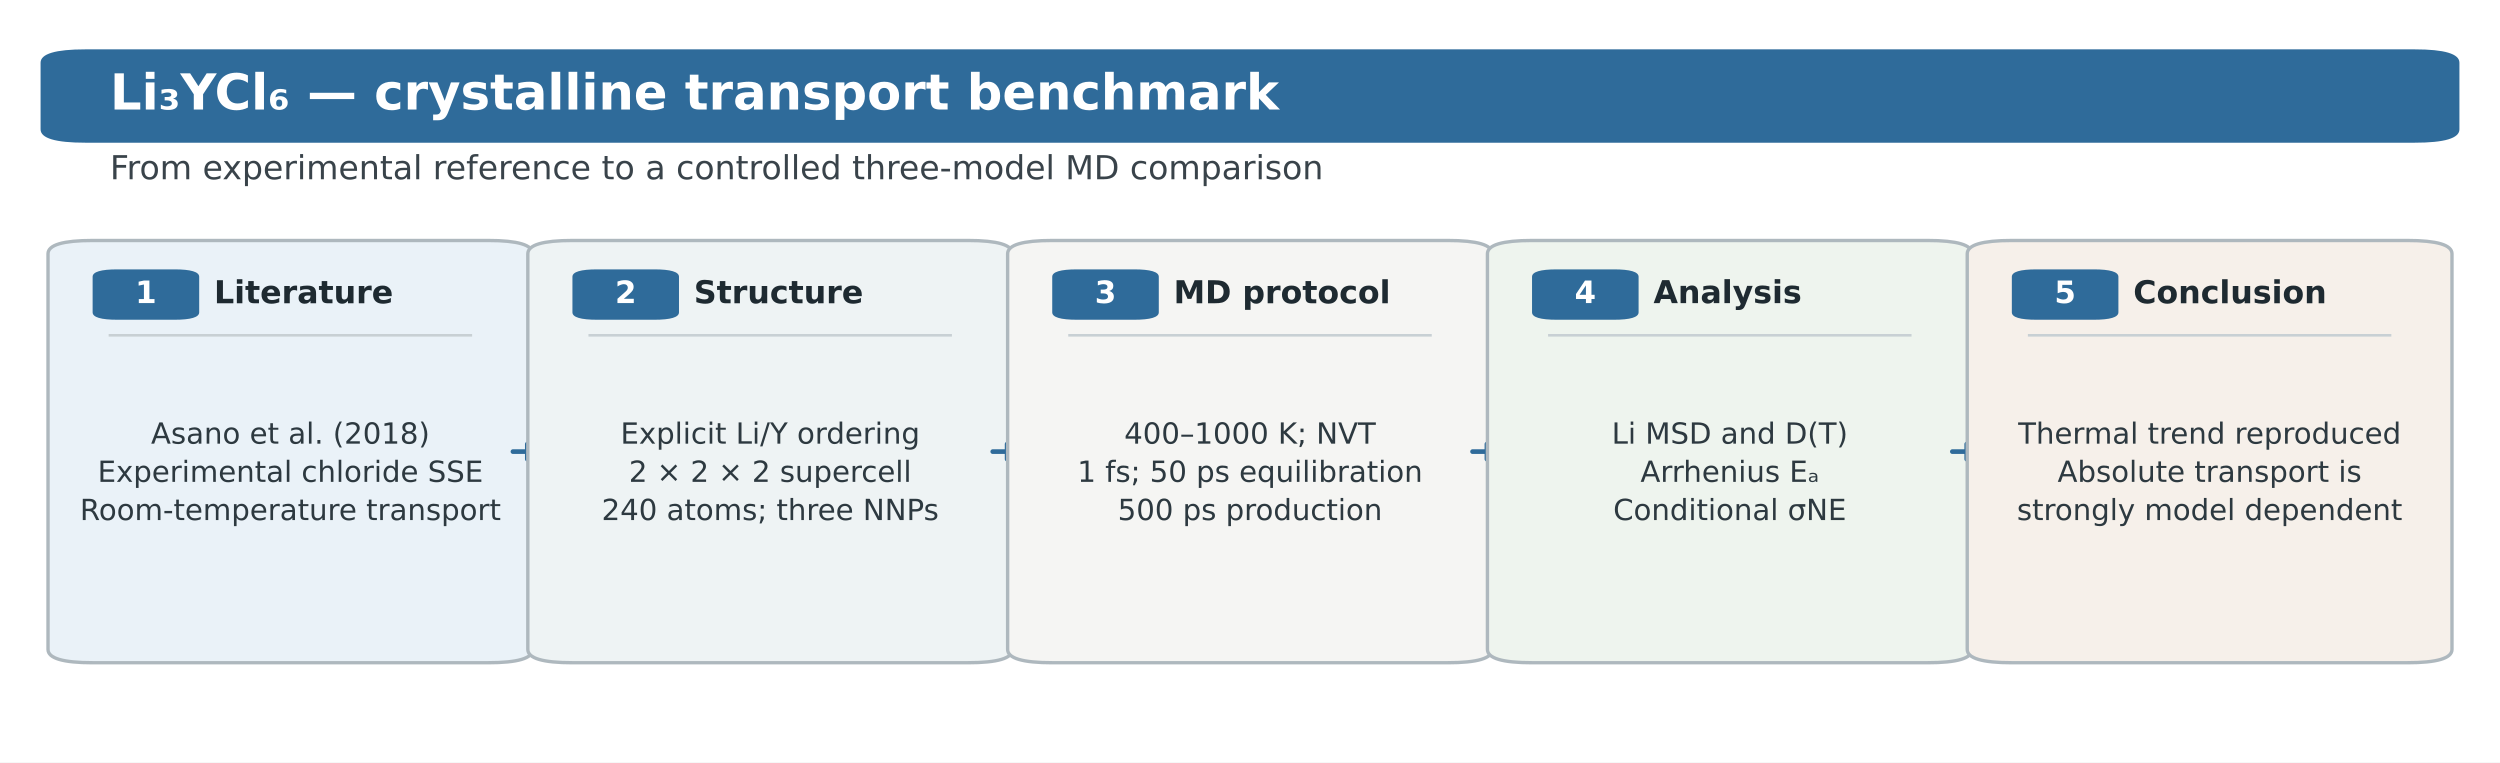
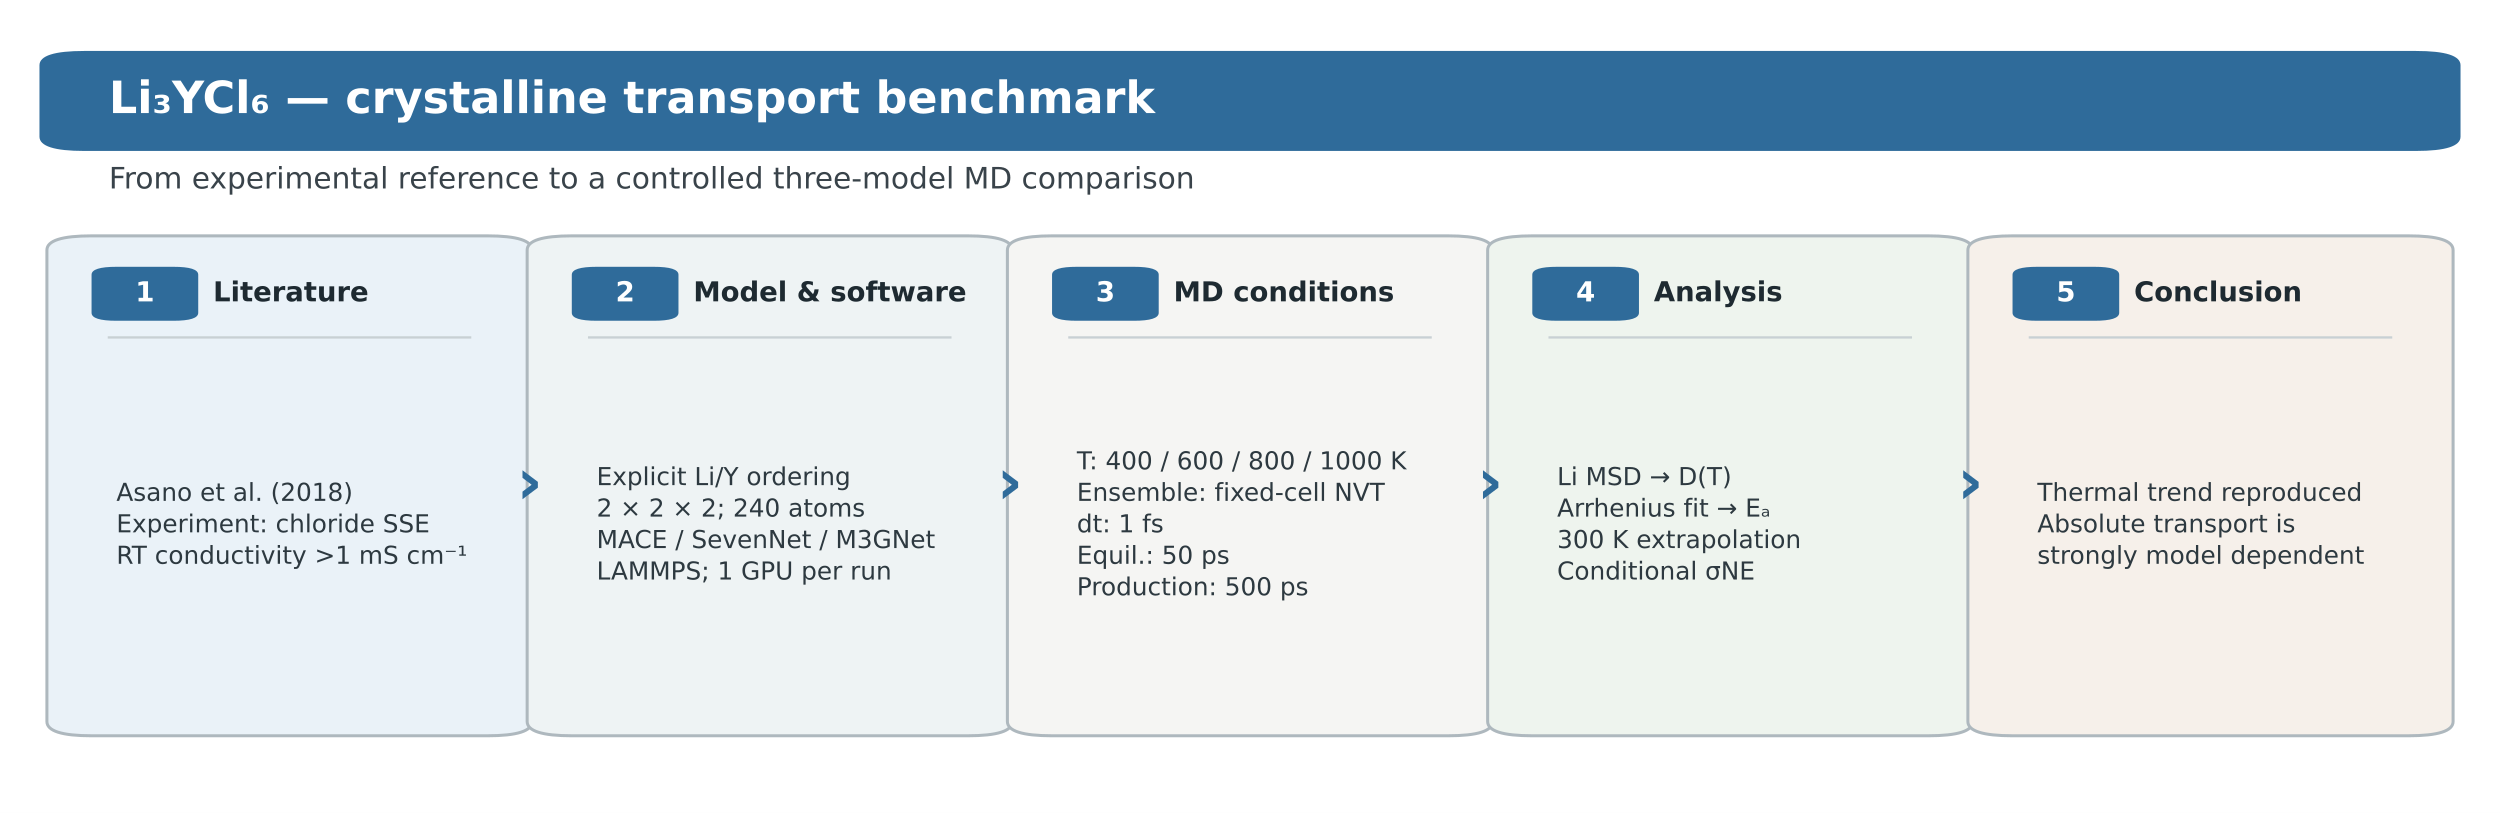
- <svg xmlns="http://www.w3.org/2000/svg" width="664.2pt" height="202.572pt" viewBox="0 0 664.2 202.572" version="1.1">
+ <svg xmlns="http://www.w3.org/2000/svg" width="742.32pt" height="241.38pt" viewBox="0 0 742.32 241.38" version="1.1">
  <defs>
    <style type="text/css">*{stroke-linejoin: round; stroke-linecap: butt}</style>
  </defs>
  <g id="figure_1">
    <g id="patch_1">
-       <path d="M -0 202.572 L 664.2 202.572 L 664.2 0 L -0 0 z " style="fill: #ffffff" />
+       <path d="M 0 241.38 L 742.32 241.38 L 742.32 0 L 0 0 z " style="fill: #ffffff" />
    </g>
    <g id="axes_1">
      <g id="patch_2">
-         <path d="M 22.633 37.913 L 641.567 37.913 Q 653.419 37.913 653.419 34.37 L 653.419 16.657 Q 653.419 13.114 641.567 13.114 L 22.633 13.114 Q 10.781 13.114 10.781 16.657 L 10.781 34.37 Q 10.781 37.913 22.633 37.913 z " clip-path="url(#p5f8f583330)" style="fill: #2f6b9a" />
+         <path d="M 24.977 44.82 L 717.343 44.82 Q 730.601 44.82 730.601 40.579 L 730.601 19.373 Q 730.601 15.132 717.343 15.132 L 24.977 15.132 Q 11.719 15.132 11.719 19.373 L 11.719 40.579 Q 11.719 44.82 24.977 44.82 z " clip-path="url(#pa922bfd431)" style="fill: #2f6b9a" />
      </g>
      <g id="patch_3">
-         <path d="M 24.609 176.075 L 129.696 176.075 Q 141.547 176.075 141.547 172.532 L 141.547 67.434 Q 141.547 63.892 129.696 63.892 L 24.609 63.892 Q 12.757 63.892 12.757 67.434 L 12.757 172.532 Q 12.757 176.075 24.609 176.075 z " clip-path="url(#p5f8f583330)" style="fill: #eaf2f8; stroke: #aeb8be; stroke-width: 0.9; stroke-linejoin: miter" />
+         <path d="M 27.186 218.472 L 144.741 218.472 Q 158 218.472 158 214.231 L 158 74.273 Q 158 70.032 144.741 70.032 L 27.186 70.032 Q 13.928 70.032 13.928 74.273 L 13.928 214.231 Q 13.928 218.472 27.186 218.472 z " clip-path="url(#pa922bfd431)" style="fill: #eaf2f8; stroke: #aeb8be; stroke-width: 0.9; stroke-linejoin: miter" />
      </g>
      <g id="patch_4">
-         <path d="M 31.193 84.951 L 46.337 84.951 Q 52.921 84.951 52.921 82.982 L 52.921 73.536 Q 52.921 71.567 46.337 71.567 L 31.193 71.567 Q 24.609 71.567 24.609 73.536 L 24.609 82.982 Q 24.609 84.951 31.193 84.951 z " clip-path="url(#p5f8f583330)" style="fill: #2f6b9a" />
+         <path d="M 34.552 95.243 L 51.493 95.243 Q 58.859 95.243 58.859 92.887 L 58.859 81.577 Q 58.859 79.221 51.493 79.221 L 34.552 79.221 Q 27.186 79.221 27.186 81.577 L 27.186 92.887 Q 27.186 95.243 34.552 95.243 z " clip-path="url(#pa922bfd431)" style="fill: #2f6b9a" />
      </g>
      <g id="patch_5">
-         <path d="M 136.28 119.983 Q 140.889 119.983 144.101 119.983 " clip-path="url(#p5f8f583330)" style="fill: none; stroke: #2f6b9a; stroke-width: 1.25; stroke-linecap: round" />
-         <path d="M 140.101 117.983 L 144.101 119.983 L 140.101 121.983 z " clip-path="url(#p5f8f583330)" style="fill: #2f6b9a; stroke: #2f6b9a; stroke-width: 1.25; stroke-linecap: round" />
+         <path d="M 169.784 218.472 L 287.339 218.472 Q 300.598 218.472 300.598 214.231 L 300.598 74.273 Q 300.598 70.032 287.339 70.032 L 169.784 70.032 Q 156.526 70.032 156.526 74.273 L 156.526 214.231 Q 156.526 218.472 169.784 218.472 z " clip-path="url(#pa922bfd431)" style="fill: #eef3f4; stroke: #aeb8be; stroke-width: 0.9; stroke-linejoin: miter" />
      </g>
      <g id="patch_6">
-         <path d="M 152.083 176.075 L 257.17 176.075 Q 269.021 176.075 269.021 172.532 L 269.021 67.434 Q 269.021 63.892 257.17 63.892 L 152.083 63.892 Q 140.231 63.892 140.231 67.434 L 140.231 172.532 Q 140.231 176.075 152.083 176.075 z " clip-path="url(#p5f8f583330)" style="fill: #eef3f4; stroke: #aeb8be; stroke-width: 0.9; stroke-linejoin: miter" />
+         <path d="M 177.15 95.243 L 194.091 95.243 Q 201.457 95.243 201.457 92.887 L 201.457 81.577 Q 201.457 79.221 194.091 79.221 L 177.15 79.221 Q 169.784 79.221 169.784 81.577 L 169.784 92.887 Q 169.784 95.243 177.15 95.243 z " clip-path="url(#pa922bfd431)" style="fill: #2f6b9a" />
      </g>
      <g id="patch_7">
-         <path d="M 158.667 84.951 L 173.811 84.951 Q 180.395 84.951 180.395 82.982 L 180.395 73.536 Q 180.395 71.567 173.811 71.567 L 158.667 71.567 Q 152.083 71.567 152.083 73.536 L 152.083 82.982 Q 152.083 84.951 158.667 84.951 z " clip-path="url(#p5f8f583330)" style="fill: #2f6b9a" />
+         <path d="M 312.383 218.472 L 429.937 218.472 Q 443.196 218.472 443.196 214.231 L 443.196 74.273 Q 443.196 70.032 429.937 70.032 L 312.383 70.032 Q 299.124 70.032 299.124 74.273 L 299.124 214.231 Q 299.124 218.472 312.383 218.472 z " clip-path="url(#pa922bfd431)" style="fill: #f5f5f3; stroke: #aeb8be; stroke-width: 0.9; stroke-linejoin: miter" />
      </g>
      <g id="patch_8">
-         <path d="M 263.754 119.983 Q 268.363 119.983 271.575 119.983 " clip-path="url(#p5f8f583330)" style="fill: none; stroke: #2f6b9a; stroke-width: 1.25; stroke-linecap: round" />
-         <path d="M 267.575 117.983 L 271.575 119.983 L 267.575 121.983 z " clip-path="url(#p5f8f583330)" style="fill: #2f6b9a; stroke: #2f6b9a; stroke-width: 1.25; stroke-linecap: round" />
+         <path d="M 319.748 95.243 L 336.689 95.243 Q 344.055 95.243 344.055 92.887 L 344.055 81.577 Q 344.055 79.221 336.689 79.221 L 319.748 79.221 Q 312.383 79.221 312.383 81.577 L 312.383 92.887 Q 312.383 95.243 319.748 95.243 z " clip-path="url(#pa922bfd431)" style="fill: #2f6b9a" />
      </g>
      <g id="patch_9">
-         <path d="M 279.556 176.075 L 384.644 176.075 Q 396.495 176.075 396.495 172.532 L 396.495 67.434 Q 396.495 63.892 384.644 63.892 L 279.556 63.892 Q 267.705 63.892 267.705 67.434 L 267.705 172.532 Q 267.705 176.075 279.556 176.075 z " clip-path="url(#p5f8f583330)" style="fill: #f5f5f3; stroke: #aeb8be; stroke-width: 0.9; stroke-linejoin: miter" />
+         <path d="M 454.981 218.472 L 572.536 218.472 Q 585.794 218.472 585.794 214.231 L 585.794 74.273 Q 585.794 70.032 572.536 70.032 L 454.981 70.032 Q 441.722 70.032 441.722 74.273 L 441.722 214.231 Q 441.722 218.472 454.981 218.472 z " clip-path="url(#pa922bfd431)" style="fill: #eef4ee; stroke: #aeb8be; stroke-width: 0.9; stroke-linejoin: miter" />
      </g>
      <g id="patch_10">
-         <path d="M 286.141 84.951 L 301.285 84.951 Q 307.869 84.951 307.869 82.982 L 307.869 73.536 Q 307.869 71.567 301.285 71.567 L 286.141 71.567 Q 279.556 71.567 279.556 73.536 L 279.556 82.982 Q 279.556 84.951 286.141 84.951 z " clip-path="url(#p5f8f583330)" style="fill: #2f6b9a" />
+         <path d="M 462.346 95.243 L 479.287 95.243 Q 486.653 95.243 486.653 92.887 L 486.653 81.577 Q 486.653 79.221 479.287 79.221 L 462.346 79.221 Q 454.981 79.221 454.981 81.577 L 454.981 92.887 Q 454.981 95.243 462.346 95.243 z " clip-path="url(#pa922bfd431)" style="fill: #2f6b9a" />
      </g>
      <g id="patch_11">
-         <path d="M 391.228 119.983 Q 395.837 119.983 399.049 119.983 " clip-path="url(#p5f8f583330)" style="fill: none; stroke: #2f6b9a; stroke-width: 1.25; stroke-linecap: round" />
-         <path d="M 395.049 117.983 L 399.049 119.983 L 395.049 121.983 z " clip-path="url(#p5f8f583330)" style="fill: #2f6b9a; stroke: #2f6b9a; stroke-width: 1.25; stroke-linecap: round" />
+         <path d="M 597.579 218.472 L 715.134 218.472 Q 728.392 218.472 728.392 214.231 L 728.392 74.273 Q 728.392 70.032 715.134 70.032 L 597.579 70.032 Q 584.32 70.032 584.32 74.273 L 584.32 214.231 Q 584.32 218.472 597.579 218.472 z " clip-path="url(#pa922bfd431)" style="fill: #f6f0ea; stroke: #aeb8be; stroke-width: 0.9; stroke-linejoin: miter" />
      </g>
      <g id="patch_12">
-         <path d="M 407.03 176.075 L 512.117 176.075 Q 523.969 176.075 523.969 172.532 L 523.969 67.434 Q 523.969 63.892 512.117 63.892 L 407.03 63.892 Q 395.179 63.892 395.179 67.434 L 395.179 172.532 Q 395.179 176.075 407.03 176.075 z " clip-path="url(#p5f8f583330)" style="fill: #eef4ee; stroke: #aeb8be; stroke-width: 0.9; stroke-linejoin: miter" />
-       </g>
-       <g id="patch_13">
-         <path d="M 413.615 84.951 L 428.759 84.951 Q 435.343 84.951 435.343 82.982 L 435.343 73.536 Q 435.343 71.567 428.759 71.567 L 413.615 71.567 Q 407.03 71.567 407.03 73.536 L 407.03 82.982 Q 407.03 84.951 413.615 84.951 z " clip-path="url(#p5f8f583330)" style="fill: #2f6b9a" />
-       </g>
-       <g id="patch_14">
-         <path d="M 518.702 119.983 Q 523.311 119.983 526.523 119.983 " clip-path="url(#p5f8f583330)" style="fill: none; stroke: #2f6b9a; stroke-width: 1.25; stroke-linecap: round" />
-         <path d="M 522.523 117.983 L 526.523 119.983 L 522.523 121.983 z " clip-path="url(#p5f8f583330)" style="fill: #2f6b9a; stroke: #2f6b9a; stroke-width: 1.25; stroke-linecap: round" />
-       </g>
-       <g id="patch_15">
-         <path d="M 534.504 176.075 L 639.591 176.075 Q 651.443 176.075 651.443 172.532 L 651.443 67.434 Q 651.443 63.892 639.591 63.892 L 534.504 63.892 Q 522.653 63.892 522.653 67.434 L 522.653 172.532 Q 522.653 176.075 534.504 176.075 z " clip-path="url(#p5f8f583330)" style="fill: #f6f0ea; stroke: #aeb8be; stroke-width: 0.9; stroke-linejoin: miter" />
-       </g>
-       <g id="patch_16">
-         <path d="M 541.089 84.951 L 556.233 84.951 Q 562.817 84.951 562.817 82.982 L 562.817 73.536 Q 562.817 71.567 556.233 71.567 L 541.089 71.567 Q 534.504 71.567 534.504 73.536 L 534.504 82.982 Q 534.504 84.951 541.089 84.951 z " clip-path="url(#p5f8f583330)" style="fill: #2f6b9a" />
+         <path d="M 604.944 95.243 L 621.885 95.243 Q 629.251 95.243 629.251 92.887 L 629.251 81.577 Q 629.251 79.221 621.885 79.221 L 604.944 79.221 Q 597.579 79.221 597.579 81.577 L 597.579 92.887 Q 597.579 95.243 604.944 95.243 z " clip-path="url(#pa922bfd431)" style="fill: #2f6b9a" />
      </g>
      <g id="line2d_1">
-         <path d="M 29.218 89.084 L 125.086 89.084 " clip-path="url(#p5f8f583330)" style="fill: none; stroke: #c8d0d4; stroke-width: 0.7; stroke-linecap: square" />
+         <path d="M 32.342 100.191 L 139.586 100.191 " clip-path="url(#pa922bfd431)" style="fill: none; stroke: #c8d0d4; stroke-width: 0.7; stroke-linecap: square" />
      </g>
      <g id="line2d_2">
-         <path d="M 156.692 89.084 L 252.56 89.084 " clip-path="url(#p5f8f583330)" style="fill: none; stroke: #c8d0d4; stroke-width: 0.7; stroke-linecap: square" />
+         <path d="M 174.94 100.191 L 282.184 100.191 " clip-path="url(#pa922bfd431)" style="fill: none; stroke: #c8d0d4; stroke-width: 0.7; stroke-linecap: square" />
      </g>
      <g id="line2d_3">
-         <path d="M 284.166 89.084 L 380.034 89.084 " clip-path="url(#p5f8f583330)" style="fill: none; stroke: #c8d0d4; stroke-width: 0.7; stroke-linecap: square" />
+         <path d="M 317.538 100.191 L 424.782 100.191 " clip-path="url(#pa922bfd431)" style="fill: none; stroke: #c8d0d4; stroke-width: 0.7; stroke-linecap: square" />
      </g>
      <g id="line2d_4">
-         <path d="M 411.64 89.084 L 507.508 89.084 " clip-path="url(#p5f8f583330)" style="fill: none; stroke: #c8d0d4; stroke-width: 0.7; stroke-linecap: square" />
+         <path d="M 460.136 100.191 L 567.38 100.191 " clip-path="url(#pa922bfd431)" style="fill: none; stroke: #c8d0d4; stroke-width: 0.7; stroke-linecap: square" />
      </g>
      <g id="line2d_5">
-         <path d="M 539.114 89.084 L 634.982 89.084 " clip-path="url(#p5f8f583330)" style="fill: none; stroke: #c8d0d4; stroke-width: 0.7; stroke-linecap: square" />
+         <path d="M 602.734 100.191 L 709.978 100.191 " clip-path="url(#pa922bfd431)" style="fill: none; stroke: #c8d0d4; stroke-width: 0.7; stroke-linecap: square" />
      </g>
      <g id="text_1">
-         <text style="fill: #ffffff; font: 700 13.2px 'DejaVu Sans', 'Arial', 'Helvetica', sans-serif; text-anchor: start" x="29.218" y="29.104" transform="rotate(-0 29.2176 29.10419)">Li₃YCl₆ — crystalline transport benchmark</text>
+         <text style="fill: #ffffff; font: 700 13.2px 'DejaVu Sans', 'Arial', 'Helvetica', sans-serif; text-anchor: start" x="32.342" y="33.567" transform="rotate(-0 32.3424 33.56711)">Li₃YCl₆ — crystalline transport benchmark</text>
      </g>
      <g id="text_2">
-         <text style="fill: #39434a; font: 8.8px 'DejaVu Sans', 'Arial', 'Helvetica', sans-serif; text-anchor: start" x="29.218" y="47.623" transform="rotate(-0 29.2176 47.62283)">From experimental reference to a controlled three-model MD comparison</text>
+         <text style="fill: #39434a; font: 8.8px 'DejaVu Sans', 'Arial', 'Helvetica', sans-serif; text-anchor: start" x="32.342" y="55.967" transform="rotate(-0 32.3424 55.96655)">From experimental reference to a controlled three-model MD comparison</text>
      </g>
      <g id="text_3">
-         <text style="fill: #ffffff; font: 700 8.2px 'DejaVu Sans', 'Arial', 'Helvetica', sans-serif; text-anchor: middle" x="38.765" y="80.522" transform="rotate(-0 38.76498 80.52168)">1</text>
+         <text style="fill: #ffffff; font: 700 8.2px 'DejaVu Sans', 'Arial', 'Helvetica', sans-serif; text-anchor: middle" x="43.023" y="89.495" transform="rotate(-0 43.02252 89.49465)">1</text>
      </g>
      <g id="text_4">
-         <text style="fill: #1e2a31; font: 700 8.4px 'DejaVu Sans', 'Arial', 'Helvetica', sans-serif; text-anchor: start" x="56.872" y="80.577" transform="rotate(-0 56.87208 80.57687)">Literature</text>
+         <text style="fill: #1e2a31; font: 700 8.15px 'DejaVu Sans', 'Arial', 'Helvetica', sans-serif; text-anchor: start" x="63.278" y="89.481" transform="rotate(-0 63.27792 89.48085)">Literature</text>
      </g>
      <g id="text_5">
-         <text style="fill: #2d3940; font: 7.75px 'DejaVu Sans', 'Arial', 'Helvetica', sans-serif" transform="translate(40.1149 117.8755)">Asano et al. (2018)</text>
-         <text style="fill: #2d3940; font: 7.75px 'DejaVu Sans', 'Arial', 'Helvetica', sans-serif" transform="translate(25.9318 128.026)">Experimental chloride SSE</text>
-         <text style="fill: #2d3940; font: 7.75px 'DejaVu Sans', 'Arial', 'Helvetica', sans-serif" transform="translate(21.22852 138.1765)">Room-temperature transport</text>
+         <text style="fill: #2d3940; font: 7.35px 'DejaVu Sans', 'Arial', 'Helvetica', sans-serif" transform="translate(34.55208 148.7138)">Asano et al. (2018)</text>
+         <text style="fill: #2d3940; font: 7.35px 'DejaVu Sans', 'Arial', 'Helvetica', sans-serif" transform="translate(34.55208 158.0611)">Experiment: chloride SSE</text>
+         <text style="fill: #2d3940; font: 7.35px 'DejaVu Sans', 'Arial', 'Helvetica', sans-serif" transform="translate(34.55208 167.4085)">RT conductivity &gt;1 mS cm⁻¹</text>
      </g>
      <g id="text_6">
-         <text style="fill: #ffffff; font: 700 8.2px 'DejaVu Sans', 'Arial', 'Helvetica', sans-serif; text-anchor: middle" x="166.239" y="80.522" transform="rotate(-0 166.239 80.52168)">2</text>
+         <text style="fill: #ffffff; font: 700 8.2px 'DejaVu Sans', 'Arial', 'Helvetica', sans-serif; text-anchor: middle" x="185.621" y="89.495" transform="rotate(-0 185.6205 89.49465)">2</text>
      </g>
      <g id="text_7">
-         <text style="fill: #1e2a31; font: 700 8.4px 'DejaVu Sans', 'Arial', 'Helvetica', sans-serif; text-anchor: start" x="184.346" y="80.577" transform="rotate(-0 184.3461 80.57687)">Structure</text>
+         <text style="fill: #1e2a31; font: 700 8.15px 'DejaVu Sans', 'Arial', 'Helvetica', sans-serif; text-anchor: start" x="205.876" y="89.481" transform="rotate(-0 205.8759 89.48085)">Model &amp; software</text>
      </g>
      <g id="text_8">
-         <text style="fill: #2d3940; font: 7.75px 'DejaVu Sans', 'Arial', 'Helvetica', sans-serif" transform="translate(164.8479 117.8755)">Explicit Li/Y ordering</text>
-         <text style="fill: #2d3940; font: 7.75px 'DejaVu Sans', 'Arial', 'Helvetica', sans-serif" transform="translate(167.0851 128.026)">2 × 2 × 2 supercell</text>
-         <text style="fill: #2d3940; font: 7.75px 'DejaVu Sans', 'Arial', 'Helvetica', sans-serif" transform="translate(159.8371 138.1765)">240 atoms; three NNPs</text>
+         <text style="fill: #2d3940; font: 7.35px 'DejaVu Sans', 'Arial', 'Helvetica', sans-serif" transform="translate(177.1501 144.0401)">Explicit Li/Y ordering</text>
+         <text style="fill: #2d3940; font: 7.35px 'DejaVu Sans', 'Arial', 'Helvetica', sans-serif" transform="translate(177.1501 153.3875)">2 × 2 × 2; 240 atoms</text>
+         <text style="fill: #2d3940; font: 7.35px 'DejaVu Sans', 'Arial', 'Helvetica', sans-serif" transform="translate(177.1501 162.7348)">MACE / SevenNet / M3GNet</text>
+         <text style="fill: #2d3940; font: 7.35px 'DejaVu Sans', 'Arial', 'Helvetica', sans-serif" transform="translate(177.1501 172.0822)">LAMMPS; 1 GPU per run</text>
      </g>
      <g id="text_9">
-         <text style="fill: #ffffff; font: 700 8.2px 'DejaVu Sans', 'Arial', 'Helvetica', sans-serif; text-anchor: middle" x="293.713" y="80.522" transform="rotate(-0 293.7129 80.52168)">3</text>
+         <text style="fill: #ffffff; font: 700 8.2px 'DejaVu Sans', 'Arial', 'Helvetica', sans-serif; text-anchor: middle" x="328.219" y="89.495" transform="rotate(-0 328.2186 89.49465)">3</text>
      </g>
      <g id="text_10">
-         <text style="fill: #1e2a31; font: 700 8.4px 'DejaVu Sans', 'Arial', 'Helvetica', sans-serif; text-anchor: start" x="311.82" y="80.577" transform="rotate(-0 311.82 80.57687)">MD protocol</text>
+         <text style="fill: #1e2a31; font: 700 8.15px 'DejaVu Sans', 'Arial', 'Helvetica', sans-serif; text-anchor: start" x="348.474" y="89.481" transform="rotate(-0 348.474 89.48085)">MD conditions</text>
      </g>
      <g id="text_11">
-         <text style="fill: #2d3940; font: 7.75px 'DejaVu Sans', 'Arial', 'Helvetica', sans-serif" transform="translate(298.6781 117.8755)">400–1000 K; NVT</text>
-         <text style="fill: #2d3940; font: 7.75px 'DejaVu Sans', 'Arial', 'Helvetica', sans-serif" transform="translate(286.2309 128.026)">1 fs; 50 ps equilibration</text>
-         <text style="fill: #2d3940; font: 7.75px 'DejaVu Sans', 'Arial', 'Helvetica', sans-serif" transform="translate(296.9562 138.1765)">500 ps production</text>
+         <text style="fill: #2d3940; font: 7.35px 'DejaVu Sans', 'Arial', 'Helvetica', sans-serif" transform="translate(319.7481 139.3664)">T: 400 / 600 / 800 / 1000 K</text>
+         <text style="fill: #2d3940; font: 7.35px 'DejaVu Sans', 'Arial', 'Helvetica', sans-serif" transform="translate(319.7481 148.7138)">Ensemble: fixed-cell NVT</text>
+         <text style="fill: #2d3940; font: 7.35px 'DejaVu Sans', 'Arial', 'Helvetica', sans-serif" transform="translate(319.7481 158.0611)">dt: 1 fs</text>
+         <text style="fill: #2d3940; font: 7.35px 'DejaVu Sans', 'Arial', 'Helvetica', sans-serif" transform="translate(319.7481 167.4085)">Equil.: 50 ps</text>
+         <text style="fill: #2d3940; font: 7.35px 'DejaVu Sans', 'Arial', 'Helvetica', sans-serif" transform="translate(319.7481 176.7559)">Production: 500 ps</text>
      </g>
      <g id="text_12">
-         <text style="fill: #ffffff; font: 700 8.2px 'DejaVu Sans', 'Arial', 'Helvetica', sans-serif; text-anchor: middle" x="421.187" y="80.522" transform="rotate(-0 421.1869 80.52168)">4</text>
+         <text style="fill: #ffffff; font: 700 8.2px 'DejaVu Sans', 'Arial', 'Helvetica', sans-serif; text-anchor: middle" x="470.817" y="89.495" transform="rotate(-0 470.8166 89.49465)">4</text>
      </g>
      <g id="text_13">
-         <text style="fill: #1e2a31; font: 700 8.4px 'DejaVu Sans', 'Arial', 'Helvetica', sans-serif; text-anchor: start" x="439.294" y="80.544" transform="rotate(-0 439.294 80.54406)">Analysis</text>
+         <text style="fill: #1e2a31; font: 700 8.15px 'DejaVu Sans', 'Arial', 'Helvetica', sans-serif; text-anchor: start" x="491.072" y="89.449" transform="rotate(-0 491.072 89.44902)">Analysis</text>
      </g>
      <g id="text_14">
-         <text style="fill: #2d3940; font: 7.75px 'DejaVu Sans', 'Arial', 'Helvetica', sans-serif" transform="translate(428.1919 117.8755)">Li MSD and D(T)</text>
-         <text style="fill: #2d3940; font: 7.75px 'DejaVu Sans', 'Arial', 'Helvetica', sans-serif" transform="translate(435.8287 128.026)">Arrhenius Eₐ</text>
-         <text style="fill: #2d3940; font: 7.75px 'DejaVu Sans', 'Arial', 'Helvetica', sans-serif" transform="translate(428.5964 138.1765)">Conditional σNE</text>
+         <text style="fill: #2d3940; font: 7.35px 'DejaVu Sans', 'Arial', 'Helvetica', sans-serif" transform="translate(462.3461 144.0401)">Li MSD → D(T)</text>
+         <text style="fill: #2d3940; font: 7.35px 'DejaVu Sans', 'Arial', 'Helvetica', sans-serif" transform="translate(462.3461 153.3875)">Arrhenius fit → Eₐ</text>
+         <text style="fill: #2d3940; font: 7.35px 'DejaVu Sans', 'Arial', 'Helvetica', sans-serif" transform="translate(462.3461 162.7348)">300 K extrapolation</text>
+         <text style="fill: #2d3940; font: 7.35px 'DejaVu Sans', 'Arial', 'Helvetica', sans-serif" transform="translate(462.3461 172.0822)">Conditional σNE</text>
      </g>
      <g id="text_15">
-         <text style="fill: #ffffff; font: 700 8.2px 'DejaVu Sans', 'Arial', 'Helvetica', sans-serif; text-anchor: middle" x="548.661" y="80.522" transform="rotate(-0 548.6609 80.52168)">5</text>
+         <text style="fill: #ffffff; font: 700 8.2px 'DejaVu Sans', 'Arial', 'Helvetica', sans-serif; text-anchor: middle" x="613.415" y="89.495" transform="rotate(-0 613.4146 89.49465)">5</text>
      </g>
      <g id="text_16">
-         <text style="fill: #1e2a31; font: 700 8.4px 'DejaVu Sans', 'Arial', 'Helvetica', sans-serif; text-anchor: start" x="566.768" y="80.577" transform="rotate(-0 566.768 80.57687)">Conclusion</text>
+         <text style="fill: #1e2a31; font: 700 8.15px 'DejaVu Sans', 'Arial', 'Helvetica', sans-serif; text-anchor: start" x="633.67" y="89.481" transform="rotate(-0 633.67 89.48085)">Conclusion</text>
      </g>
      <g id="text_17">
-         <text style="fill: #2d3940; font: 7.75px 'DejaVu Sans', 'Arial', 'Helvetica', sans-serif" transform="translate(536.1844 117.8755)">Thermal trend reproduced</text>
-         <text style="fill: #2d3940; font: 7.75px 'DejaVu Sans', 'Arial', 'Helvetica', sans-serif" transform="translate(546.6493 128.026)">Absolute transport is</text>
-         <text style="fill: #2d3940; font: 7.75px 'DejaVu Sans', 'Arial', 'Helvetica', sans-serif" transform="translate(535.8544 138.1765)">strongly model dependent</text>
+         <text style="fill: #2d3940; font: 7.35px 'DejaVu Sans', 'Arial', 'Helvetica', sans-serif" transform="translate(604.9441 148.7138)">Thermal trend reproduced</text>
+         <text style="fill: #2d3940; font: 7.35px 'DejaVu Sans', 'Arial', 'Helvetica', sans-serif" transform="translate(604.9441 158.0611)">Absolute transport is</text>
+         <text style="fill: #2d3940; font: 7.35px 'DejaVu Sans', 'Arial', 'Helvetica', sans-serif" transform="translate(604.9441 167.4085)">strongly model dependent</text>
+       </g>
+       <g id="text_18">
+         <text style="fill: #2f6b9a; font: 700 19px 'DejaVu Sans', 'Arial', 'Helvetica', sans-serif; text-anchor: middle" x="157.263" y="149.495" transform="rotate(-0 157.263 149.4948)">›</text>
+       </g>
+       <g id="text_19">
+         <text style="fill: #2f6b9a; font: 700 19px 'DejaVu Sans', 'Arial', 'Helvetica', sans-serif; text-anchor: middle" x="299.861" y="149.495" transform="rotate(-0 299.861 149.4948)">›</text>
+       </g>
+       <g id="text_20">
+         <text style="fill: #2f6b9a; font: 700 19px 'DejaVu Sans', 'Arial', 'Helvetica', sans-serif; text-anchor: middle" x="442.459" y="149.495" transform="rotate(-0 442.459 149.4948)">›</text>
+       </g>
+       <g id="text_21">
+         <text style="fill: #2f6b9a; font: 700 19px 'DejaVu Sans', 'Arial', 'Helvetica', sans-serif; text-anchor: middle" x="585.057" y="149.495" transform="rotate(-0 585.057 149.4948)">›</text>
      </g>
    </g>
  </g>
  <defs>
-     <clipPath id="p5f8f583330">
-       <rect x="2.88" y="2.88" width="658.44" height="196.812" />
+     <clipPath id="pa922bfd431">
+       <rect x="2.88" y="2.88" width="736.56" height="235.62" />
    </clipPath>
  </defs>
</svg>
